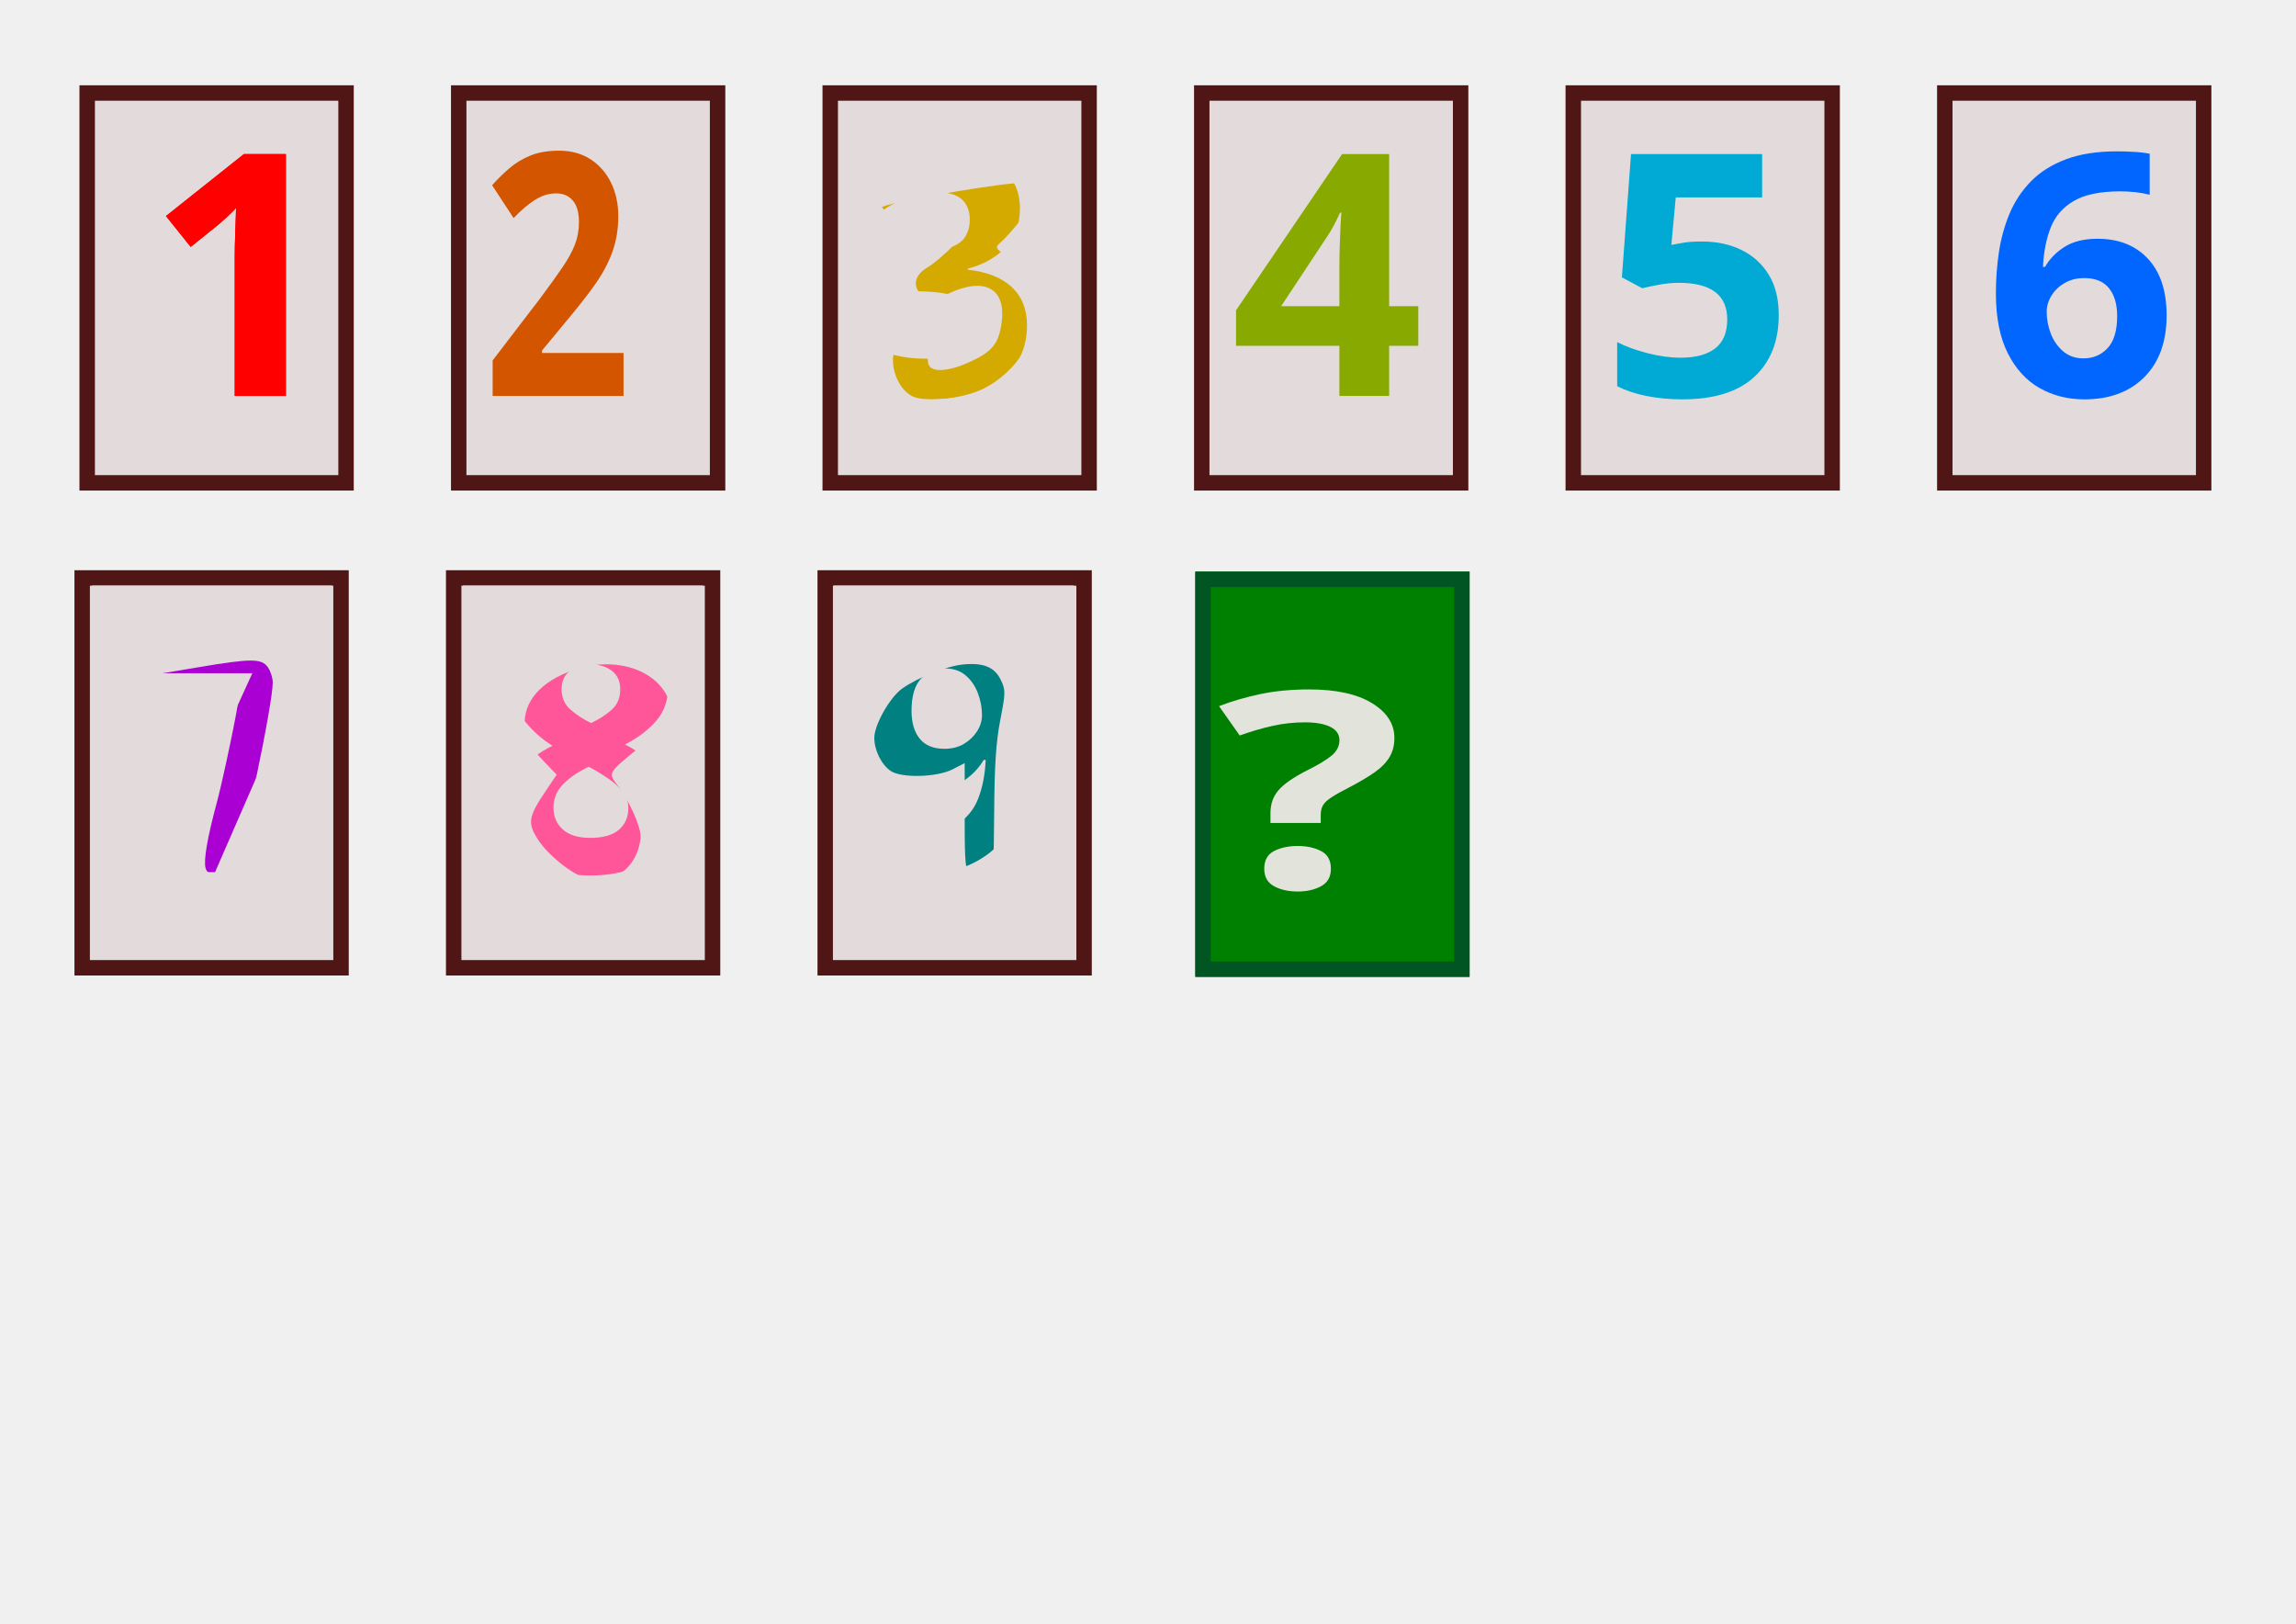
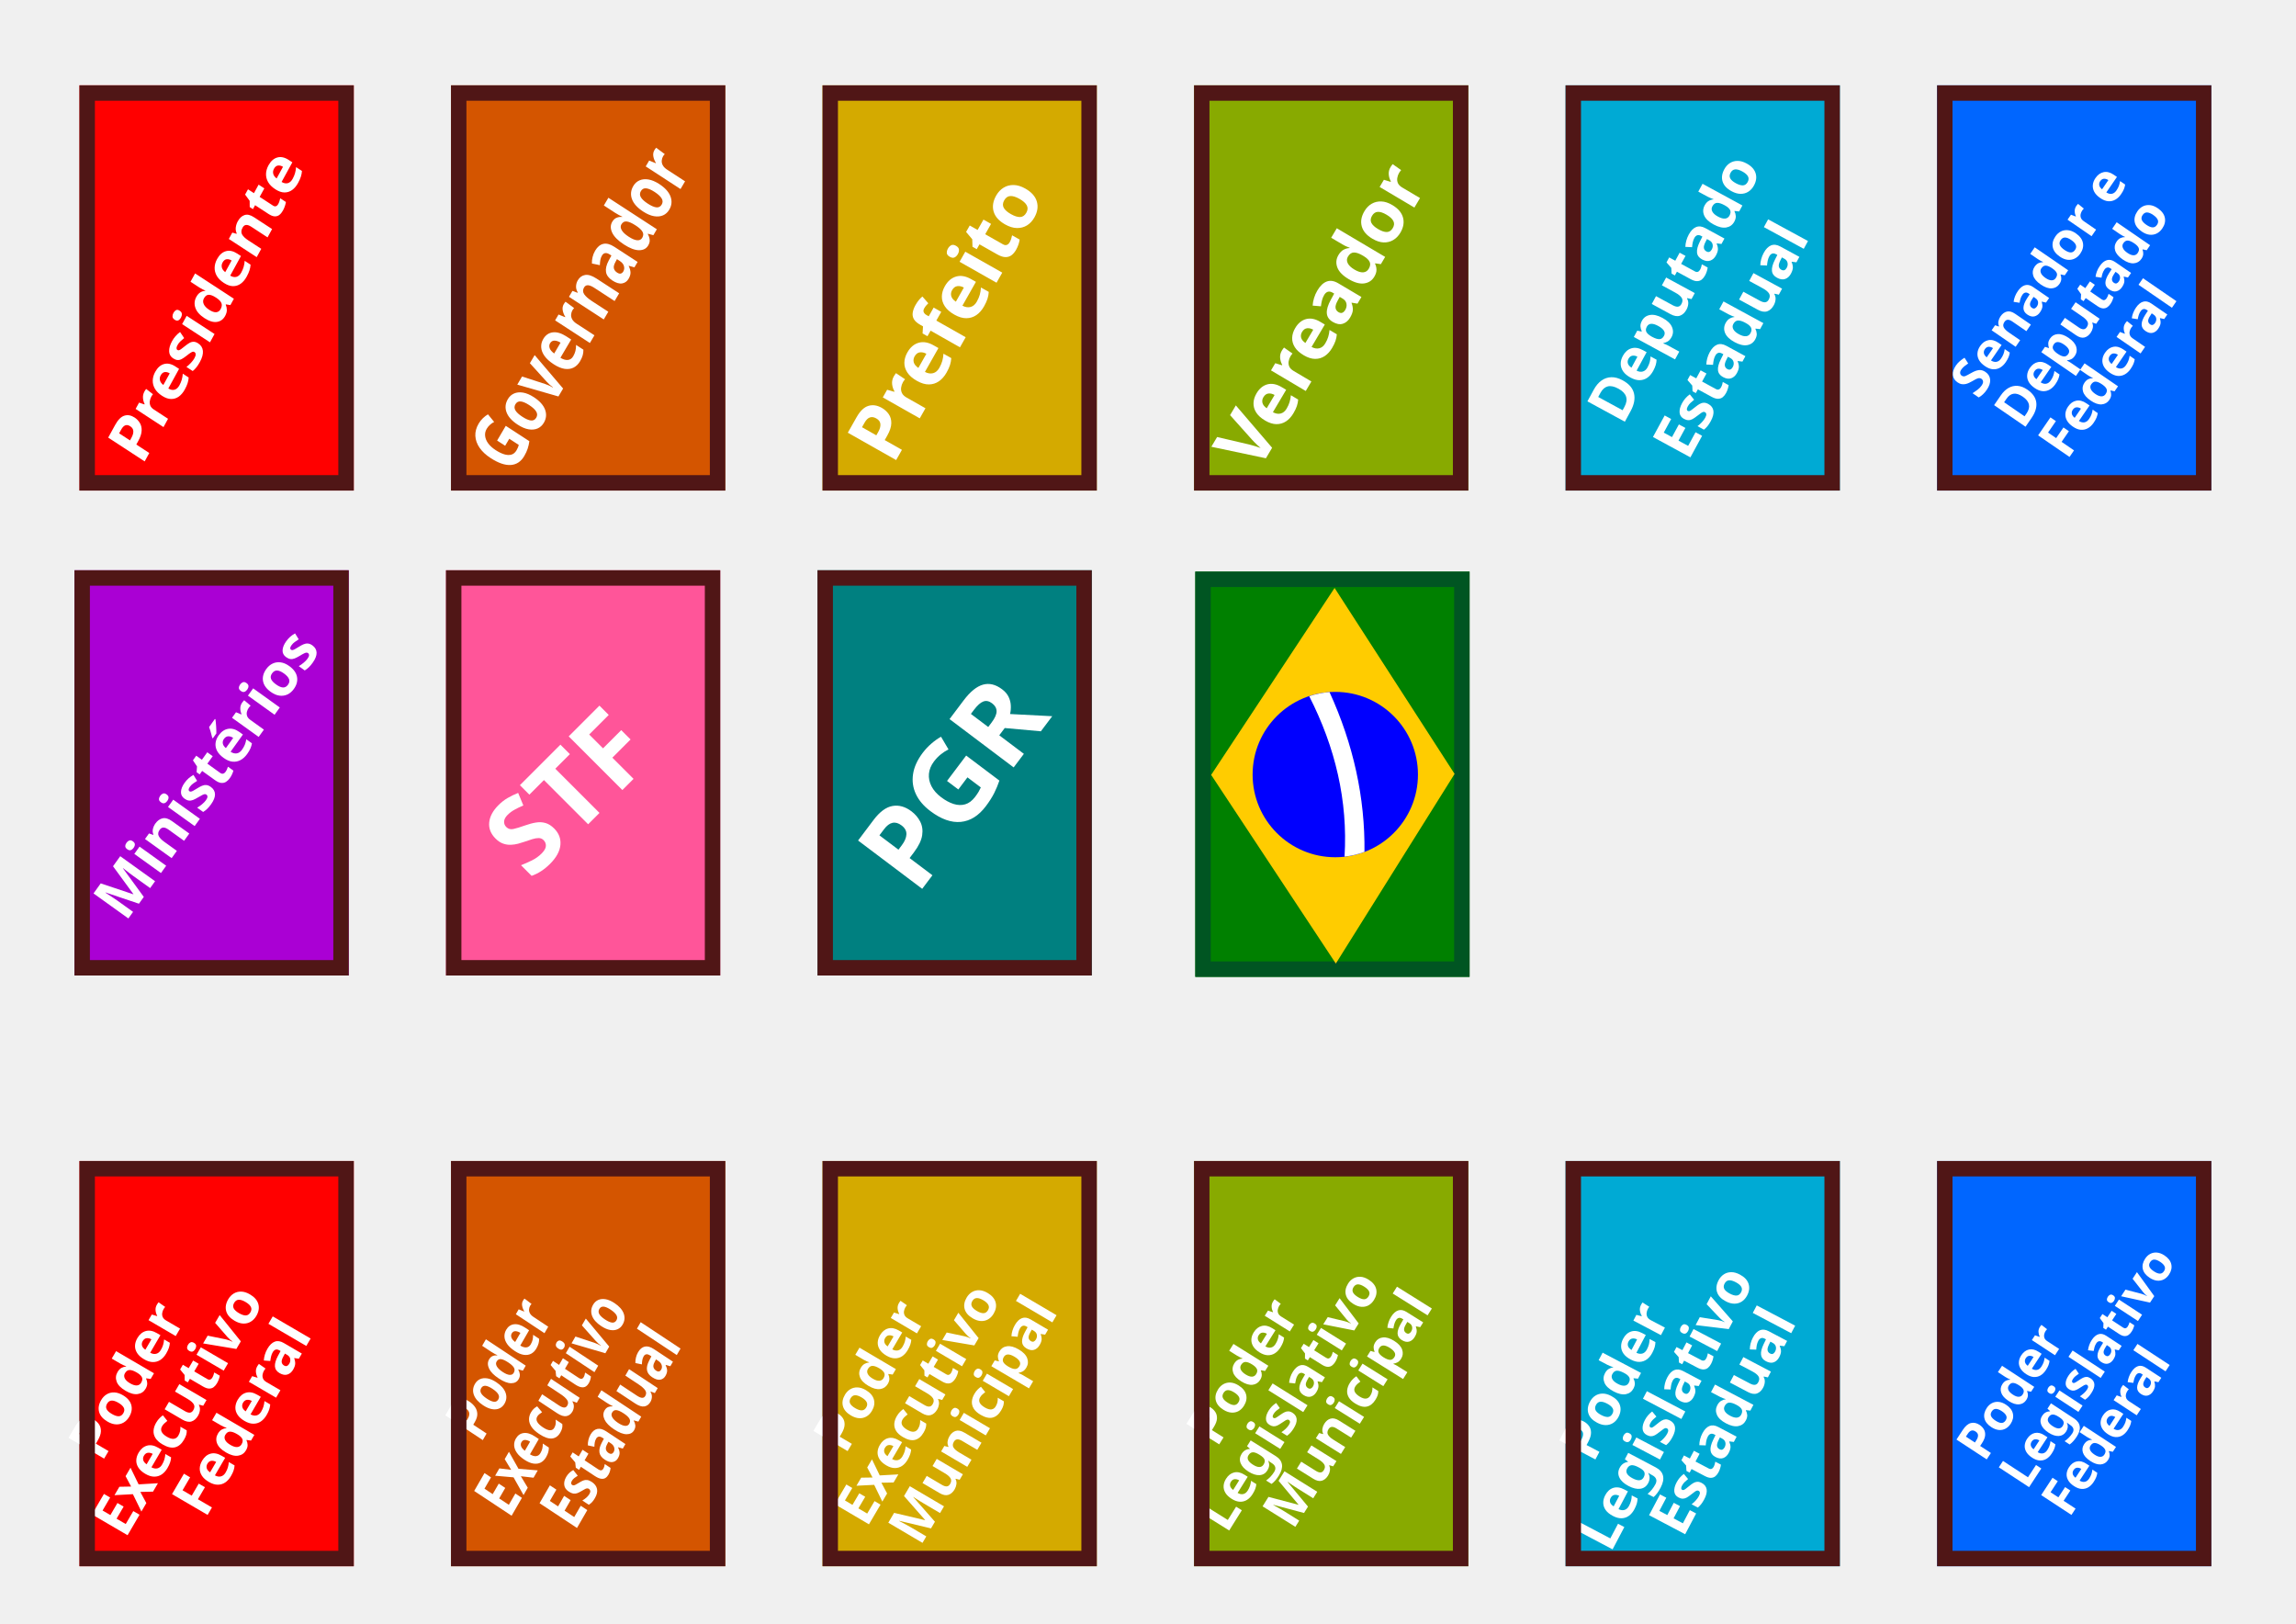
<svg xmlns="http://www.w3.org/2000/svg" width="297mm" height="210mm" viewBox="0 0 1052.362 744.094" id="svg2" version="1.1">
  <defs id="defs4" />
  <g id="layer1" transform="translate(0,-308.2677)">
    <g id="g4236">
-       <rect y="347.362" x="36.428" height="185.714" width="125.714" id="rect4234" style="fill:#e3dbdb;stroke:none;stroke-width:10.8;stroke-linecap:round;stroke-linejoin:round;stroke-miterlimit:4;stroke-dasharray:none" />
+       <rect y="347.362" x="36.428" height="185.714" width="125.714" id="rect4234" style="fill:#ff0000;stroke:none;stroke-width:10.8;stroke-linecap:round;stroke-linejoin:round;stroke-miterlimit:4;stroke-dasharray:none" />
      <text id="text4174" y="489.736" x="66.909" style="font-style:normal;font-weight:normal;font-size:155.262px;line-height:125%;font-family:sans-serif;letter-spacing:0px;word-spacing:0px;fill:#ff0000;fill-opacity:1;stroke:none;stroke-width:1px;stroke-linecap:butt;stroke-linejoin:miter;stroke-opacity:1;" xml:space="preserve">
        <tspan style="font-style:normal;font-variant:normal;font-weight:bold;font-stretch:normal;font-family:Purisa;-inkscape-font-specification:'Purisa Bold';fill:#ff0000;" y="489.736" x="66.909" id="tspan4176">1</tspan>
      </text>
-       <text xml:space="preserve" style="font-style:normal;font-weight:normal;font-size:155.262px;line-height:125%;font-family:sans-serif;letter-spacing:0px;word-spacing:0px;fill:#ff0000;fill-opacity:1;stroke:none;stroke-width:1px;stroke-linecap:butt;stroke-linejoin:miter;stroke-opacity:1;" x="66.909" y="489.736" id="text4184">
-         <tspan id="tspan4186" x="66.909" y="489.736" style="font-style:normal;font-variant:normal;font-weight:bold;font-stretch:normal;font-family:Purisa;-inkscape-font-specification:'Purisa Bold';fill:#ff0000;">1</tspan>
+       <text xml:space="preserve" style="font-style:normal;font-weight:normal;font-size:28.483px;line-height:125%;font-family:sans-serif;letter-spacing:0px;word-spacing:0px;fill:#ffffff;fill-opacity:1;stroke:none;stroke-width:1px;stroke-linecap:butt;stroke-linejoin:miter;stroke-opacity:1" x="-394.065" y="314.913" id="text4184" transform="matrix(0.4915842,-0.896218,0.8217132,0.5361562,0,0)">
+         <tspan id="tspan4186" x="-394.065" y="314.913" style="font-style:normal;font-variant:normal;font-weight:bold;font-stretch:normal;font-family:Purisa;-inkscape-font-specification:'Purisa Bold';fill:#ffffff">Presidente</tspan>
      </text>
      <path transform="translate(0,308.2677)" id="rect4171" d="M 36.428 39.094 L 36.428 224.809 L 162.143 224.809 L 162.143 39.094 L 36.428 39.094 z M 43.5 46.166 L 155.072 46.166 L 155.072 217.738 L 43.5 217.738 L 43.5 46.166 z " style="fill:#501616;stroke:none;stroke-width:10.8;stroke-linecap:round;stroke-linejoin:miter;stroke-miterlimit:4;stroke-dasharray:none" />
    </g>
    <g id="g4244">
-       <rect style="fill:#e3dbdb;stroke:none;stroke-width:10.8;stroke-linecap:round;stroke-linejoin:round;stroke-miterlimit:4;stroke-dasharray:none" id="rect4138" width="125.714" height="185.714" x="206.714" y="347.362" />
-       <text transform="scale(0.8799743,1.136397)" id="text4188" y="430.955" x="251.132" style="font-style:normal;font-weight:normal;font-size:136.627px;line-height:125%;font-family:sans-serif;letter-spacing:0px;word-spacing:0px;fill:#d45500;fill-opacity:1;stroke:none;stroke-width:1px;stroke-linecap:butt;stroke-linejoin:miter;stroke-opacity:1;" xml:space="preserve">
-         <tspan style="font-style:normal;font-variant:normal;font-weight:bold;font-stretch:normal;font-family:Purisa;-inkscape-font-specification:'Purisa Bold';fill:#d45500;" y="430.955" x="251.132" id="tspan4190">2</tspan>
+       <rect style="fill:#d45500;stroke:none;stroke-width:10.8;stroke-linecap:round;stroke-linejoin:round;stroke-miterlimit:4;stroke-dasharray:none;fill-opacity:1" id="rect4138" width="125.714" height="185.714" x="206.714" y="347.362" />
+       <text transform="matrix(0.4516404,-0.767165,0.9426127,0.613011,0,0)" id="text4188" y="417.646" x="-352.391" style="font-style:normal;font-weight:normal;font-size:30.998px;line-height:125%;font-family:sans-serif;letter-spacing:0px;word-spacing:0px;fill:#ffffff;fill-opacity:1;stroke:none;stroke-width:1px;stroke-linecap:butt;stroke-linejoin:miter;stroke-opacity:1" xml:space="preserve">
+         <tspan style="font-style:normal;font-variant:normal;font-weight:bold;font-stretch:normal;font-family:Purisa;-inkscape-font-specification:'Purisa Bold';fill:#ffffff" y="417.646" x="-352.391" id="tspan4190">Governador</tspan>
      </text>
      <path id="path4178" d="m 206.714,347.362 0,185.715 125.715,0 0,-185.715 -125.715,0 z m 7.072,7.072 111.572,0 0,171.572 -111.572,0 0,-171.572 z" style="fill:#501616;stroke:none;stroke-width:10.8;stroke-linecap:round;stroke-linejoin:miter;stroke-miterlimit:4;stroke-dasharray:none" />
    </g>
    <g id="g4257">
-       <rect style="fill:#e3dbdb;stroke:none;stroke-width:10.8;stroke-linecap:round;stroke-linejoin:round;stroke-miterlimit:4;stroke-dasharray:none" id="rect4142" width="125.714" height="185.714" x="547.286" y="347.362" />
-       <text xml:space="preserve" style="font-style:normal;font-weight:normal;font-size:155.262px;line-height:125%;font-family:sans-serif;letter-spacing:0px;word-spacing:0px;fill:#88aa00;fill-opacity:1;stroke:none;stroke-width:1px;stroke-linecap:butt;stroke-linejoin:miter;stroke-opacity:1;" x="563.904" y="489.736" id="text4196">
-         <tspan id="tspan4198" x="563.904" y="489.736" style="font-style:normal;font-variant:normal;font-weight:bold;font-stretch:normal;font-family:Purisa;-inkscape-font-specification:'Purisa Bold';fill:#88aa00;">4</tspan>
+       <rect style="fill:#88aa00;stroke:none;stroke-width:10.8;stroke-linecap:round;stroke-linejoin:round;stroke-miterlimit:4;stroke-dasharray:none;fill-opacity:1" id="rect4142" width="125.714" height="185.714" x="547.286" y="347.362" />
+       <text xml:space="preserve" style="font-style:normal;font-weight:normal;font-size:33.91px;line-height:125%;font-family:sans-serif;letter-spacing:0px;word-spacing:0px;fill:#ffffff;fill-opacity:1;stroke:none;stroke-width:1px;stroke-linecap:butt;stroke-linejoin:miter;stroke-opacity:1" x="-158.4" y="763.356" id="text4196" transform="matrix(0.5096661,-0.8603723,0.8603723,0.5096661,0,0)">
+         <tspan id="tspan4198" x="-158.4" y="763.356" style="font-style:normal;font-variant:normal;font-weight:bold;font-stretch:normal;font-family:Purisa;-inkscape-font-specification:'Purisa Bold';fill:#ffffff">Vereador</tspan>
      </text>
      <path id="path4182" d="m 547.285,347.362 0,185.715 125.715,0 0,-185.715 -125.715,0 z m 7.072,7.072 111.572,0 0,171.572 -111.572,0 0,-171.572 z" style="fill:#501616;stroke:none;stroke-width:10.8;stroke-linecap:round;stroke-linejoin:miter;stroke-miterlimit:4;stroke-dasharray:none" />
    </g>
    <g id="g4263">
-       <rect y="347.362" x="717.571" height="185.714" width="125.714" id="rect4144" style="fill:#e3dbdb;stroke:none;stroke-width:10.8;stroke-linecap:round;stroke-linejoin:round;stroke-miterlimit:4;stroke-dasharray:none" />
-       <text id="text4200" y="489.736" x="733.61" style="font-style:normal;font-weight:normal;font-size:155.262px;line-height:125%;font-family:sans-serif;letter-spacing:0px;word-spacing:0px;fill:#00aad4;fill-opacity:1;stroke:none;stroke-width:1px;stroke-linecap:butt;stroke-linejoin:miter;stroke-opacity:1;" xml:space="preserve">
-         <tspan style="font-style:normal;font-variant:normal;font-weight:bold;font-stretch:normal;font-family:Purisa;-inkscape-font-specification:'Purisa Bold';fill:#00aad4;" y="489.736" x="733.61" id="tspan4202">5</tspan>
+       <rect y="347.362" x="717.571" height="185.714" width="125.714" id="rect4144" style="fill:#00aad4;stroke:none;stroke-width:10.8;stroke-linecap:round;stroke-linejoin:round;stroke-miterlimit:4;stroke-dasharray:none;fill-opacity:1" />
+       <text id="text4200" y="893.854" x="-87.365" style="font-style:normal;font-weight:normal;font-size:27.352px;line-height:125%;font-family:sans-serif;letter-spacing:0px;word-spacing:0px;fill:#ffffff;fill-opacity:1;stroke:none;stroke-width:1px;stroke-linecap:butt;stroke-linejoin:miter;stroke-opacity:1" xml:space="preserve" transform="matrix(0.4776434,-0.8785538,0.8785538,0.4776434,0,0)">
+         <tspan style="font-style:normal;font-variant:normal;font-weight:bold;font-stretch:normal;font-family:Purisa;-inkscape-font-specification:'Purisa Bold';fill:#ffffff" y="893.854" x="-87.365" id="tspan4202">Deputado</tspan>
+         <tspan style="font-style:normal;font-variant:normal;font-weight:bold;font-stretch:normal;font-family:Purisa;-inkscape-font-specification:'Purisa Bold';fill:#ffffff" y="928.044" x="-87.365" id="tspan4265">Estadual</tspan>
      </text>
      <path id="path4184" d="m 717.571,347.362 0,185.715 125.715,0 0,-185.715 -125.715,0 z m 7.072,7.072 111.572,0 0,171.572 -111.572,0 0,-171.572 z" style="fill:#501616;stroke:none;stroke-width:10.8;stroke-linecap:round;stroke-linejoin:miter;stroke-miterlimit:4;stroke-dasharray:none" />
    </g>
    <g id="g4269">
-       <rect style="fill:#e3dbdb;stroke:none;stroke-width:10.8;stroke-linecap:round;stroke-linejoin:round;stroke-miterlimit:4;stroke-dasharray:none" id="rect4146" width="125.714" height="185.714" x="887.857" y="347.362" />
-       <text xml:space="preserve" style="font-style:normal;font-weight:normal;font-size:155.262px;line-height:125%;font-family:sans-serif;letter-spacing:0px;word-spacing:0px;fill:#0066ff;fill-opacity:1;stroke:none;stroke-width:1px;stroke-linecap:butt;stroke-linejoin:miter;stroke-opacity:1;" x="909.376" y="489.736" id="text4204">
-         <tspan id="tspan4206" x="909.376" y="489.736" style="font-style:normal;font-variant:normal;font-weight:bold;font-stretch:normal;font-family:Purisa;-inkscape-font-specification:'Purisa Bold';fill:#0066ff;">6</tspan>
+       <rect style="fill:#0066ff;stroke:none;stroke-width:10.8;stroke-linecap:round;stroke-linejoin:round;stroke-miterlimit:4;stroke-dasharray:none;fill-opacity:1" id="rect4146" width="125.714" height="185.714" x="887.857" y="347.362" />
+       <text xml:space="preserve" style="font-style:normal;font-weight:normal;font-size:24.465px;line-height:100%;font-family:sans-serif;letter-spacing:0px;word-spacing:0px;fill:#ffffff;fill-opacity:1;stroke:none;stroke-width:1px;stroke-linecap:butt;stroke-linejoin:miter;stroke-opacity:1" x="107.931" y="1026.068" id="text4204" transform="matrix(0.566013,-0.8243963,0.8243963,0.566013,0,0)">
+         <tspan id="tspan4206" x="107.931" y="1026.068" style="font-style:normal;font-variant:normal;font-weight:bold;font-stretch:normal;line-height:100%;font-family:Purisa;-inkscape-font-specification:'Purisa Bold';fill:#ffffff">Senador e</tspan>
+         <tspan x="107.931" y="1050.533" style="font-style:normal;font-variant:normal;font-weight:bold;font-stretch:normal;line-height:100%;font-family:Purisa;-inkscape-font-specification:'Purisa Bold';fill:#ffffff" id="tspan4272">Deputado</tspan>
+         <tspan x="107.931" y="1074.997" style="font-style:normal;font-variant:normal;font-weight:bold;font-stretch:normal;line-height:100%;font-family:Purisa;-inkscape-font-specification:'Purisa Bold';fill:#ffffff" id="tspan4274">Federal</tspan>
      </text>
      <path id="path4186" d="m 887.857,347.362 0,185.715 125.715,0 0,-185.715 -125.715,0 z m 7.072,7.072 111.572,0 0,171.572 -111.572,0 0,-171.572 z" style="fill:#501616;stroke:none;stroke-width:10.8;stroke-linecap:round;stroke-linejoin:miter;stroke-miterlimit:4;stroke-dasharray:none" />
    </g>
    <g id="g4226" transform="translate(760,237.1429)">
      <rect style="fill:#008000;stroke:none;stroke-width:10.8;stroke-linecap:round;stroke-linejoin:round;stroke-miterlimit:4;stroke-dasharray:none" id="rect4172" width="125.714" height="185.714" x="-212.143" y="333.076" />
      <path style="fill:#005522;stroke:none;stroke-width:10.8;stroke-linecap:round;stroke-linejoin:miter;stroke-miterlimit:4;stroke-dasharray:none" d="m -212.143,333.076 0,185.715 125.715,0 0,-185.715 -125.715,0 z m 7.072,7.072 111.572,0 0,171.572 -111.572,0 0,-171.572 z" id="path4192" />
-       <text transform="scale(1.192279,0.8387302)" id="text4194" y="569.959" x="-169.249" style="font-style:normal;font-weight:normal;font-size:149.813px;line-height:125%;font-family:sans-serif;letter-spacing:0px;word-spacing:0px;fill:#e2e3db;fill-opacity:1;stroke:none;stroke-width:1px;stroke-linecap:butt;stroke-linejoin:miter;stroke-opacity:1" xml:space="preserve">
-         <tspan style="font-style:normal;font-variant:normal;font-weight:bold;font-stretch:normal;font-family:Purisa;-inkscape-font-specification:'Purisa Bold';fill:#e2e3db" y="569.959" x="-169.249" id="tspan4196">?</tspan>
-       </text>
+       <path style="fill:#ffcc00;fill-opacity:1;stroke:none;stroke-width:10.8;stroke-linecap:round;stroke-linejoin:miter;stroke-miterlimit:4;stroke-dasharray:none" d="m -204.867,426.235 56.569,-85.662 54.999,85.211 -54.431,86.909 z" id="rect4244" />
+       <circle style="fill:#0000ff;fill-opacity:1;stroke:none;stroke-width:10.8;stroke-linecap:round;stroke-linejoin:miter;stroke-miterlimit:4;stroke-dasharray:none" id="path4247" cx="-147.979" cy="426.085" r="37.891" />
+       <path style="fill:#ffffff;fill-opacity:1;stroke:none;stroke-width:10.8;stroke-linecap:round;stroke-linejoin:miter;stroke-miterlimit:4;stroke-dasharray:none" d="M 609.375 317.162 A 37.891 37.891 0 0 0 600.074 319.051 C 612.05 342.543 617.825 366.99 616.266 392.566 A 37.891 37.891 0 0 0 625.4 390.393 C 625.685 365.59 620.35 341.179 609.375 317.162 z " transform="translate(-760,71.12486)" id="circle4312" />
    </g>
    <g id="g4250">
-       <rect y="347.362" x="377" height="185.714" width="125.714" id="rect4140" style="fill:#e3dbdb;stroke:none;stroke-width:10.8;stroke-linecap:round;stroke-linejoin:round;stroke-miterlimit:4;stroke-dasharray:none" />
-       <text id="text4192" y="489.736" x="388.137" style="font-style:normal;font-weight:normal;font-size:155.262px;line-height:125%;font-family:sans-serif;letter-spacing:0px;word-spacing:0px;fill:#d4aa00;fill-opacity:1;stroke:none;stroke-width:1px;stroke-linecap:butt;stroke-linejoin:miter;stroke-opacity:1;" xml:space="preserve">
-         <tspan style="font-style:normal;font-variant:normal;font-weight:bold;font-stretch:normal;font-family:Purisa;-inkscape-font-specification:'Purisa Bold';fill:#d4aa00;" y="489.736" x="388.137" id="tspan4194">3</tspan>
+       <rect y="347.362" x="377" height="185.714" width="125.714" id="rect4140" style="fill:#d4aa00;stroke:none;stroke-width:10.8;stroke-linecap:round;stroke-linejoin:round;stroke-miterlimit:4;stroke-dasharray:none;fill-opacity:1" />
+       <text id="text4192" y="613.196" x="-252.531" style="font-style:normal;font-weight:normal;font-size:35.659px;line-height:125%;font-family:sans-serif;letter-spacing:0px;word-spacing:0px;fill:#ffffff;fill-opacity:1;stroke:none;stroke-width:1px;stroke-linecap:butt;stroke-linejoin:miter;stroke-opacity:1" xml:space="preserve" transform="matrix(0.4927288,-0.870183,0.870183,0.4927288,0,0)">
+         <tspan style="font-style:normal;font-variant:normal;font-weight:bold;font-stretch:normal;font-family:Purisa;-inkscape-font-specification:'Purisa Bold';fill:#ffffff" y="613.196" x="-252.531" id="tspan4194">Prefeito</tspan>
      </text>
      <path id="path4180" d="m 377,347.362 0,185.715 125.715,0 0,-185.715 -125.715,0 z m 7.072,7.072 111.572,0 0,171.572 -111.572,0 0,-171.572 z" style="fill:#501616;stroke:none;stroke-width:10.8;stroke-linecap:round;stroke-linejoin:miter;stroke-miterlimit:4;stroke-dasharray:none" />
-       <path transform="translate(0,308.2677)" id="path4200" d="m 384.94,131.219 0,-84.853 54.548,0 54.548,0 0,84.853 0,84.853 -54.548,0 -54.548,0 0,-84.853 z m 66.098,46.759 c 14.74,-7.52 24.785,-23.188 24.796,-38.677 0.005,-6.943 -6.781,-17.463 -14.159,-21.95 -5.415,-3.293 -5.763,-4.037 -2.973,-6.353 1.738,-1.443 5.919,-6.106 9.291,-10.363 6.321,-7.981 6.606,-14.38 0.74,-16.631 -3.252,-1.248 -55.909,7.546 -64.31,10.739 -6.084,2.313 -6.403,3.591 -2.263,9.063 2.789,3.687 3.966,3.766 21.414,1.443 10.154,-1.352 18.963,-1.958 19.575,-1.346 1.495,1.495 -11.346,14.667 -18.387,18.862 -6.231,3.712 -6.701,9.673 -1.042,13.22 2.551,1.599 5.279,1.264 10.675,-1.309 16.782,-8.003 26.808,-2.694 24.693,13.076 -1.308,9.755 -4.238,13.397 -14.551,18.088 -11.126,5.061 -19.193,4.965 -19.193,-0.229 0,-5.764 -9.161,-11.424 -13.142,-8.119 -5.905,4.901 -2.293,19.867 5.796,24.017 6.138,3.149 23.604,1.282 33.038,-3.531 z" style="fill:#e3dbdb;fill-opacity:1;stroke:none;stroke-width:10.8;stroke-linecap:round;stroke-linejoin:miter;stroke-miterlimit:4;stroke-dasharray:none" />
    </g>
    <g id="g4275">
-       <rect y="569.596" x="34.128" height="185.714" width="125.714" id="rect4178" style="fill:#e3dbdb;stroke:none;stroke-width:10.8;stroke-linecap:round;stroke-linejoin:round;stroke-miterlimit:4;stroke-dasharray:none" />
-       <text id="text4208" y="707.929" x="56.807" style="font-style:normal;font-weight:normal;font-size:155.262px;line-height:125%;font-family:sans-serif;letter-spacing:0px;word-spacing:0px;fill:#aa00d4;fill-opacity:1;stroke:none;stroke-width:1px;stroke-linecap:butt;stroke-linejoin:miter;stroke-opacity:1;" xml:space="preserve">
-         <tspan style="font-style:normal;font-variant:normal;font-weight:bold;font-stretch:normal;font-family:Purisa;-inkscape-font-specification:'Purisa Bold';fill:#aa00d4;" y="707.929" x="56.807" id="tspan4210">7</tspan>
+       <rect y="569.596" x="34.128" height="185.714" width="125.714" id="rect4178" style="fill:#aa00d4;stroke:none;stroke-width:10.8;stroke-linecap:round;stroke-linejoin:round;stroke-miterlimit:4;stroke-dasharray:none;fill-opacity:1" />
+       <text id="text4208" y="473.062" x="-560.473" style="font-style:normal;font-weight:normal;font-size:27.533px;line-height:125%;font-family:sans-serif;letter-spacing:0px;word-spacing:0px;fill:#ffffff;fill-opacity:1;stroke:none;stroke-width:1px;stroke-linecap:butt;stroke-linejoin:miter;stroke-opacity:1" xml:space="preserve" transform="matrix(0.5832356,-0.8123031,0.8123031,0.5832356,0,0)">
+         <tspan style="font-style:normal;font-variant:normal;font-weight:bold;font-stretch:normal;font-family:Purisa;-inkscape-font-specification:'Purisa Bold';fill:#ffffff" y="473.062" x="-560.473" id="tspan4210">Ministérios</tspan>
      </text>
      <path style="fill:#501616;stroke:none;stroke-width:10.8;stroke-linecap:round;stroke-linejoin:miter;stroke-miterlimit:4;stroke-dasharray:none" d="m 34.128,569.595 0,185.715 125.715,0 0,-185.715 -125.715,0 z m 7.072,7.072 111.572,0 0,171.572 -111.572,0 0,-171.572 z" id="path4176" />
-       <path transform="translate(0,308.2677)" id="path4204" d="m 42.157,354.064 0,-85.714 55,0 55,0 0,85.714 0,85.714 -55,0 -55,0 0,-85.714 z m 64.851,43.929 c 3.251,-5.074 18.006,-74.913 18.006,-85.226 0,-2.079 -1.001,-5.209 -2.224,-6.956 -2.886,-4.12 -7.522,-4.127 -31.812,-0.046 l -19.036,3.198 0.465,18.32 c 0.491,19.368 1.284,21.527 7.607,20.719 3.868,-0.495 6.247,-7.993 6.348,-20.008 l 0.081,-9.643 11.429,0 c 8.694,0 11.429,0.466 11.429,1.946 0,3.158 -6.959,36.493 -9.883,47.339 -4.373,16.222 -6.141,26.431 -5.216,30.117 1.206,4.804 9.779,4.965 12.806,0.24 z" style="fill:#e3dbdb;fill-opacity:1;stroke:none;stroke-width:10.8;stroke-linecap:round;stroke-linejoin:miter;stroke-miterlimit:4;stroke-dasharray:none" />
    </g>
    <g id="g4282">
-       <rect style="fill:#e3dbdb;stroke:none;stroke-width:10.8;stroke-linecap:round;stroke-linejoin:round;stroke-miterlimit:4;stroke-dasharray:none" id="rect4180" width="125.714" height="185.714" x="204.414" y="569.596" />
-       <text xml:space="preserve" style="font-style:normal;font-weight:normal;font-size:155.262px;line-height:125%;font-family:sans-serif;letter-spacing:0px;word-spacing:0px;fill:#ff5599;fill-opacity:1;stroke:none;stroke-width:1px;stroke-linecap:butt;stroke-linejoin:miter;stroke-opacity:1;" x="226.513" y="707.929" id="text4212">
-         <tspan id="tspan4214" x="226.513" y="707.929" style="font-style:normal;font-variant:normal;font-weight:bold;font-stretch:normal;font-family:Purisa;-inkscape-font-specification:'Purisa Bold';fill:#ff5599;">8</tspan>
+       <rect style="fill:#ff5599;stroke:none;stroke-width:10.8;stroke-linecap:round;stroke-linejoin:round;stroke-miterlimit:4;stroke-dasharray:none;fill-opacity:1" id="rect4180" width="125.714" height="185.714" x="204.414" y="569.596" />
+       <text xml:space="preserve" style="font-style:normal;font-weight:normal;font-size:48.725px;line-height:125%;font-family:sans-serif;letter-spacing:0px;word-spacing:0px;fill:#ffffff;fill-opacity:1;stroke:none;stroke-width:1px;stroke-linecap:butt;stroke-linejoin:miter;stroke-opacity:1" x="-331.729" y="675.695" id="text4212" transform="matrix(0.7071068,-0.7071068,0.7071068,0.7071068,0,0)">
+         <tspan id="tspan4214" x="-331.729" y="675.695" style="font-style:normal;font-variant:normal;font-weight:bold;font-stretch:normal;font-family:Purisa;-inkscape-font-specification:'Purisa Bold';fill:#ffffff">STF</tspan>
      </text>
      <path id="path4188" d="m 204.414,569.595 0,185.715 125.715,0 0,-185.715 -125.715,0 z m 7.072,7.072 111.572,0 0,171.572 -111.572,0 0,-171.572 z" style="fill:#501616;stroke:none;stroke-width:10.8;stroke-linecap:round;stroke-linejoin:miter;stroke-miterlimit:4;stroke-dasharray:none" />
-       <path transform="translate(0,308.2677)" id="path4206" d="m 212.157,354.064 0,-85.714 55,0 55,0 0,85.714 0,85.714 -55,0 -55,0 0,-85.714 z m 73.376,45.324 c 4.568,-3.23 8.06,-10.332 8.039,-16.35 -0.016,-4.665 -5.261,-16.204 -10.519,-23.145 -4.393,-5.799 -4.562,-5.507 10.144,-17.524 11.317,-9.247 15.392,-15.182 13.846,-20.163 -4.412,-14.218 -22.7,-21.306 -41.315,-16.013 -15.745,4.477 -25.101,13.648 -25.254,24.753 -0.094,6.838 1.841,10.735 9.056,18.236 l 5.611,5.833 -4.878,7.248 c -8.105,12.044 -8.571,14.794 -3.785,22.341 4.46,7.033 15.294,15.81 22.107,17.909 5.492,1.693 11.769,0.535 16.947,-3.126 z" style="fill:#e3dbdb;fill-opacity:1;stroke:none;stroke-width:10.8;stroke-linecap:round;stroke-linejoin:miter;stroke-miterlimit:4;stroke-dasharray:none" />
    </g>
    <g id="g4289">
-       <rect y="569.596" x="374.7" height="185.714" width="125.714" id="rect4182" style="fill:#e3dbdb;stroke:none;stroke-width:10.8;stroke-linecap:round;stroke-linejoin:round;stroke-miterlimit:4;stroke-dasharray:none" />
-       <text id="text4216" y="707.929" x="390.158" style="font-style:normal;font-weight:normal;font-size:155.262px;line-height:125%;font-family:sans-serif;letter-spacing:0px;word-spacing:0px;fill:#008080;fill-opacity:1;stroke:none;stroke-width:1px;stroke-linecap:butt;stroke-linejoin:miter;stroke-opacity:1;" xml:space="preserve">
-         <tspan style="font-style:normal;font-variant:normal;font-weight:bold;font-stretch:normal;font-family:Purisa;-inkscape-font-specification:'Purisa Bold';fill:#008080;" y="707.929" x="390.158" id="tspan4218">9</tspan>
+       <rect y="569.596" x="374.7" height="185.714" width="125.714" id="rect4182" style="fill:#008080;stroke:none;stroke-width:10.8;stroke-linecap:round;stroke-linejoin:round;stroke-miterlimit:4;stroke-dasharray:none;fill-opacity:1" />
+       <text id="text4216" y="768.195" x="-321.83" style="font-style:normal;font-weight:normal;font-size:51.528px;line-height:125%;font-family:sans-serif;letter-spacing:0px;word-spacing:0px;fill:#ffffff;fill-opacity:1;stroke:none;stroke-width:1px;stroke-linecap:butt;stroke-linejoin:miter;stroke-opacity:1" xml:space="preserve" transform="matrix(0.6017388,-0.798693,0.798693,0.6017388,0,0)">
+         <tspan style="font-style:normal;font-variant:normal;font-weight:bold;font-stretch:normal;font-family:Purisa;-inkscape-font-specification:'Purisa Bold';fill:#ffffff" y="768.195" x="-321.83" id="tspan4218">PGR</tspan>
      </text>
      <path id="path4190" d="m 374.699,569.595 0,185.715 125.715,0 0,-185.715 -125.715,0 z m 7.072,7.072 111.572,0 0,171.572 -111.572,0 0,-171.572 z" style="fill:#501616;stroke:none;stroke-width:10.8;stroke-linecap:round;stroke-linejoin:miter;stroke-miterlimit:4;stroke-dasharray:none" />
-       <path transform="translate(0,308.2677)" id="path4208" d="m 382.157,354.064 0,-85.714 55,0 55,0 0,85.714 0,85.714 -55,0 -55,0 0,-85.714 z m 70.685,48.055 c 2.428,-1.776 2.675,-4.417 2.84,-30.357 0.134,-21.089 0.854,-31.864 2.794,-41.802 2.429,-12.443 2.45,-13.734 0.298,-18.247 -2.861,-6 -7.992,-8.134 -17.331,-7.208 -7.567,0.75 -20.876,6.017 -27.971,11.069 -5.604,3.991 -12.713,16.549 -12.73,22.49 -0.016,5.731 3.146,12.192 7.439,15.199 4.816,3.374 21.162,2.995 28.319,-0.657 l 5.657,-2.886 0,24.315 c 0,22.41 0.224,24.539 2.857,27.172 3.379,3.379 4.306,3.487 7.828,0.912 z" style="fill:#e3dbdb;fill-opacity:1;stroke:none;stroke-width:10.8;stroke-linecap:round;stroke-linejoin:miter;stroke-miterlimit:4;stroke-dasharray:none" />
+     </g>
+     <g id="g4197" transform="translate(0,492.9544)">
+       <rect style="fill:#ff0000;stroke:none;stroke-width:10.8;stroke-linecap:round;stroke-linejoin:round;stroke-miterlimit:4;stroke-dasharray:none;fill-opacity:1" id="rect4199" width="125.714" height="185.714" x="36.428" y="347.362" />
+       <text xml:space="preserve" style="font-style:normal;font-weight:normal;font-size:26.452px;line-height:102%;font-family:sans-serif;letter-spacing:0px;word-spacing:0px;fill:#ffffff;fill-opacity:1;stroke:none;stroke-width:1px;stroke-linecap:butt;stroke-linejoin:miter;stroke-opacity:1" x="-326.354" y="285.236" id="text4201" transform="matrix(0.5044436,-0.8634446,0.8634446,0.5044436,0,0)">
+         <tspan id="tspan4203" x="-326.354" y="285.236" style="font-style:normal;font-variant:normal;font-weight:bold;font-stretch:normal;line-height:102%;font-family:Purisa;-inkscape-font-specification:'Purisa Bold';text-align:center;text-anchor:middle;fill:#ffffff">Poder</tspan>
+         <tspan x="-326.354" y="312.217" style="font-style:normal;font-variant:normal;font-weight:bold;font-stretch:normal;line-height:102%;font-family:Purisa;-inkscape-font-specification:'Purisa Bold';text-align:center;text-anchor:middle;fill:#ffffff" id="tspan4249">Executivo</tspan>
+         <tspan x="-317.803" y="339.198" style="font-style:normal;font-variant:normal;font-weight:bold;font-stretch:normal;line-height:102%;font-family:Purisa;-inkscape-font-specification:'Purisa Bold';text-align:center;text-anchor:middle;fill:#ffffff" id="tspan4251">Federal </tspan>
+       </text>
+       <text id="text4205" y="489.736" x="66.909" style="font-style:normal;font-weight:normal;font-size:155.262px;line-height:125%;font-family:sans-serif;letter-spacing:0px;word-spacing:0px;fill:#ff0000;fill-opacity:1;stroke:none;stroke-width:1px;stroke-linecap:butt;stroke-linejoin:miter;stroke-opacity:1" xml:space="preserve">
+         <tspan style="font-style:normal;font-variant:normal;font-weight:bold;font-stretch:normal;font-family:Purisa;-inkscape-font-specification:'Purisa Bold';fill:#ff0000" y="489.736" x="66.909" id="tspan4207" />
+       </text>
+       <path style="fill:#501616;stroke:none;stroke-width:10.8;stroke-linecap:round;stroke-linejoin:miter;stroke-miterlimit:4;stroke-dasharray:none" d="m 36.428,39.094 0,185.715 125.715,0 0,-185.715 -125.715,0 z M 43.5,46.166 l 111.572,0 0,171.572 -111.572,0 0,-171.572 z" id="path4209" transform="translate(0,308.2677)" />
+     </g>
+     <g id="g4211" transform="translate(0,492.9544)">
+       <rect y="347.362" x="206.714" height="185.714" width="125.714" id="rect4213" style="fill:#d45500;stroke:none;stroke-width:10.8;stroke-linecap:round;stroke-linejoin:round;stroke-miterlimit:4;stroke-dasharray:none;fill-opacity:1" />
+       <text xml:space="preserve" style="font-style:normal;font-weight:normal;font-size:25.725px;line-height:100%;font-family:sans-serif;letter-spacing:0px;word-spacing:0px;fill:#ffffff;fill-opacity:1;stroke:none;stroke-width:1px;stroke-linecap:butt;stroke-linejoin:miter;stroke-opacity:1" x="-241.76" y="383.891" id="text4215" transform="matrix(0.4470908,-0.7745872,0.9341546,0.6182545,0,0)">
+         <tspan id="tspan4217" x="-241.76" y="383.891" style="font-style:normal;font-variant:normal;font-weight:bold;font-stretch:normal;line-height:100%;font-family:Purisa;-inkscape-font-specification:'Purisa Bold';text-align:center;text-anchor:middle;fill:#ffffff">Poder</tspan>
+         <tspan x="-241.76" y="409.616" style="font-style:normal;font-variant:normal;font-weight:bold;font-stretch:normal;line-height:100%;font-family:Purisa;-inkscape-font-specification:'Purisa Bold';text-align:center;text-anchor:middle;fill:#ffffff" id="tspan4253">Executivo</tspan>
+         <tspan x="-241.76" y="435.341" style="font-style:normal;font-variant:normal;font-weight:bold;font-stretch:normal;line-height:100%;font-family:Purisa;-inkscape-font-specification:'Purisa Bold';text-align:center;text-anchor:middle;fill:#ffffff" id="tspan4255">Estadual</tspan>
+       </text>
+       <path style="fill:#501616;stroke:none;stroke-width:10.8;stroke-linecap:round;stroke-linejoin:miter;stroke-miterlimit:4;stroke-dasharray:none" d="m 206.714,347.362 0,185.715 125.715,0 0,-185.715 -125.715,0 z m 7.072,7.072 111.572,0 0,171.572 -111.572,0 0,-171.572 z" id="path4219" />
+     </g>
+     <g id="g4221" transform="translate(0,492.9544)">
+       <rect y="347.362" x="547.286" height="185.714" width="125.714" id="rect4223" style="fill:#88aa00;stroke:none;stroke-width:10.8;stroke-linecap:round;stroke-linejoin:round;stroke-miterlimit:4;stroke-dasharray:none;fill-opacity:1" />
+       <text id="text4225" y="726.827" x="-45.188" style="font-style:normal;font-weight:normal;font-size:24.818px;line-height:100%;font-family:sans-serif;letter-spacing:0px;word-spacing:0px;fill:#ffffff;fill-opacity:1;stroke:none;stroke-width:1px;stroke-linecap:butt;stroke-linejoin:miter;stroke-opacity:1" xml:space="preserve" transform="matrix(0.530248,-0.8478426,0.8478426,0.530248,0,0)">
+         <tspan style="font-style:normal;font-variant:normal;font-weight:bold;font-stretch:normal;line-height:100%;font-family:Purisa;-inkscape-font-specification:'Purisa Bold';text-align:center;text-anchor:middle;fill:#ffffff" y="726.827" x="-45.188" id="tspan4227">Poder</tspan>
+         <tspan style="font-style:normal;font-variant:normal;font-weight:bold;font-stretch:normal;line-height:100%;font-family:Purisa;-inkscape-font-specification:'Purisa Bold';text-align:center;text-anchor:middle;fill:#ffffff" y="751.646" x="-45.188" id="tspan4261">Legislativo</tspan>
+         <tspan style="font-style:normal;font-variant:normal;font-weight:bold;font-stretch:normal;line-height:100%;font-family:Purisa;-inkscape-font-specification:'Purisa Bold';text-align:center;text-anchor:middle;fill:#ffffff" y="776.464" x="-37.165" id="tspan4263">Municipal </tspan>
+       </text>
+       <path style="fill:#501616;stroke:none;stroke-width:10.8;stroke-linecap:round;stroke-linejoin:miter;stroke-miterlimit:4;stroke-dasharray:none" d="m 547.285,347.362 0,185.715 125.715,0 0,-185.715 -125.715,0 z m 7.072,7.072 111.572,0 0,171.572 -111.572,0 0,-171.572 z" id="path4229" />
+     </g>
+     <g id="g4231" transform="translate(0,492.9544)">
+       <rect style="fill:#00aad4;stroke:none;stroke-width:10.8;stroke-linecap:round;stroke-linejoin:round;stroke-miterlimit:4;stroke-dasharray:none;fill-opacity:1" id="rect4233" width="125.714" height="185.714" x="717.571" y="347.362" />
+       <text xml:space="preserve" style="font-style:normal;font-weight:normal;font-size:26.192px;line-height:100%;font-family:sans-serif;letter-spacing:0px;word-spacing:0px;fill:#ffffff;fill-opacity:1;stroke:none;stroke-width:1px;stroke-linecap:butt;stroke-linejoin:miter;stroke-opacity:1" x="-20.468" y="872.655" id="text4235" transform="matrix(0.466545,-0.8844975,0.8844975,0.466545,0,0)">
+         <tspan id="tspan4237" x="-20.468" y="872.655" style="font-style:normal;font-variant:normal;font-weight:bold;font-stretch:normal;line-height:100%;font-family:Purisa;-inkscape-font-specification:'Purisa Bold';text-align:center;text-anchor:middle;fill:#ffffff">Poder</tspan>
+         <tspan x="-20.468" y="898.848" style="font-style:normal;font-variant:normal;font-weight:bold;font-stretch:normal;line-height:100%;font-family:Purisa;-inkscape-font-specification:'Purisa Bold';text-align:center;text-anchor:middle;fill:#ffffff" id="tspan4268">Legislativo</tspan>
+         <tspan x="-20.468" y="925.04" style="font-style:normal;font-variant:normal;font-weight:bold;font-stretch:normal;line-height:100%;font-family:Purisa;-inkscape-font-specification:'Purisa Bold';text-align:center;text-anchor:middle;fill:#ffffff" id="tspan4270">Estadual</tspan>
+       </text>
+       <path style="fill:#501616;stroke:none;stroke-width:10.8;stroke-linecap:round;stroke-linejoin:miter;stroke-miterlimit:4;stroke-dasharray:none" d="m 717.571,347.362 0,185.715 125.715,0 0,-185.715 -125.715,0 z m 7.072,7.072 111.572,0 0,171.572 -111.572,0 0,-171.572 z" id="path4239" />
+     </g>
+     <g id="g4241" transform="translate(0,492.9544)">
+       <rect y="347.362" x="887.857" height="185.714" width="125.714" id="rect4243" style="fill:#0066ff;stroke:none;stroke-width:10.8;stroke-linecap:round;stroke-linejoin:round;stroke-miterlimit:4;stroke-dasharray:none;fill-opacity:1" />
+       <text id="text4245" y="1026.976" x="92.185" style="font-style:normal;font-weight:normal;font-size:23.211px;line-height:100%;font-family:sans-serif;letter-spacing:0px;word-spacing:0px;fill:#ffffff;fill-opacity:1;stroke:none;stroke-width:1px;stroke-linecap:butt;stroke-linejoin:miter;stroke-opacity:1" xml:space="preserve" transform="matrix(0.5481722,-0.8363655,0.8363655,0.5481722,0,0)">
+         <tspan style="font-style:normal;font-variant:normal;font-weight:bold;font-stretch:normal;line-height:100%;font-family:Purisa;-inkscape-font-specification:'Purisa Bold';fill:#ffffff" y="1026.976" x="92.185" id="tspan4247">Poder</tspan>
+         <tspan style="font-style:normal;font-variant:normal;font-weight:bold;font-stretch:normal;line-height:100%;font-family:Purisa;-inkscape-font-specification:'Purisa Bold';fill:#ffffff" y="1050.187" x="92.185" id="tspan4276">Legislativo</tspan>
+         <tspan style="font-style:normal;font-variant:normal;font-weight:bold;font-stretch:normal;line-height:100%;font-family:Purisa;-inkscape-font-specification:'Purisa Bold';fill:#ffffff" y="1073.398" x="92.185" id="tspan4278">Federal</tspan>
+       </text>
+       <path style="fill:#501616;stroke:none;stroke-width:10.8;stroke-linecap:round;stroke-linejoin:miter;stroke-miterlimit:4;stroke-dasharray:none" d="m 887.857,347.362 0,185.715 125.715,0 0,-185.715 -125.715,0 z m 7.072,7.072 111.572,0 0,171.572 -111.572,0 0,-171.572 z" id="path4249" />
+     </g>
+     <g id="g4261" transform="translate(0,492.9544)">
+       <rect style="fill:#d4aa00;stroke:none;stroke-width:10.8;stroke-linecap:round;stroke-linejoin:round;stroke-miterlimit:4;stroke-dasharray:none;fill-opacity:1" id="rect4263" width="125.714" height="185.714" x="377" y="347.362" />
+       <text xml:space="preserve" style="font-style:normal;font-weight:normal;font-size:25.461px;line-height:100%;font-family:sans-serif;letter-spacing:0px;word-spacing:0px;fill:#ffffff;fill-opacity:1;stroke:none;stroke-width:1px;stroke-linecap:butt;stroke-linejoin:miter;stroke-opacity:1" x="-151.902" y="578.52" id="text4265" transform="matrix(0.5075755,-0.8616073,0.8616073,0.5075755,0,0)">
+         <tspan id="tspan4267" x="-151.902" y="578.52" style="font-style:normal;font-variant:normal;font-weight:bold;font-stretch:normal;line-height:100%;font-family:Purisa;-inkscape-font-specification:'Purisa Bold';text-align:center;text-anchor:middle;fill:#ffffff">Poder</tspan>
+         <tspan x="-151.902" y="603.98" style="font-style:normal;font-variant:normal;font-weight:bold;font-stretch:normal;line-height:100%;font-family:Purisa;-inkscape-font-specification:'Purisa Bold';text-align:center;text-anchor:middle;fill:#ffffff" id="tspan4257">Executivo</tspan>
+         <tspan x="-151.902" y="629.441" style="font-style:normal;font-variant:normal;font-weight:bold;font-stretch:normal;line-height:100%;font-family:Purisa;-inkscape-font-specification:'Purisa Bold';text-align:center;text-anchor:middle;fill:#ffffff" id="tspan4259">Municipal</tspan>
+       </text>
+       <path style="fill:#501616;stroke:none;stroke-width:10.8;stroke-linecap:round;stroke-linejoin:miter;stroke-miterlimit:4;stroke-dasharray:none" d="m 377,347.362 0,185.715 125.715,0 0,-185.715 -125.715,0 z m 7.072,7.072 111.572,0 0,171.572 -111.572,0 0,-171.572 z" id="path4269" />
+     </g>
+     <g id="g4273" transform="translate(0,492.9544)">
+       <rect style="fill:#aa00d4;stroke:none;stroke-width:10.8;stroke-linecap:round;stroke-linejoin:round;stroke-miterlimit:4;stroke-dasharray:none;fill-opacity:1" id="rect4275" width="125.714" height="185.714" x="34.128" y="569.596" />
+       <text xml:space="preserve" style="font-style:normal;font-weight:normal;font-size:21.726px;line-height:100%;font-family:sans-serif;letter-spacing:0px;word-spacing:0px;fill:#ffffff;fill-opacity:1;stroke:none;stroke-width:1px;stroke-linecap:butt;stroke-linejoin:miter;stroke-opacity:1" x="-568.096" y="368.754" id="text4277" transform="matrix(0.4565366,-0.9128773,0.8503244,0.490121,0,0)">
+         <tspan id="tspan4279" x="-568.096" y="368.754" style="font-style:normal;font-variant:normal;font-weight:bold;font-stretch:normal;line-height:100%;font-family:Purisa;-inkscape-font-specification:'Purisa Bold';fill:#ffffff">Órgãos</tspan>
+         <tspan x="-568.096" y="390.594" style="font-style:normal;font-variant:normal;font-weight:bold;font-stretch:normal;line-height:100%;font-family:Purisa;-inkscape-font-specification:'Purisa Bold';fill:#ffffff" id="tspan4280">do Poder</tspan>
+         <tspan x="-568.096" y="412.434" style="font-style:normal;font-variant:normal;font-weight:bold;font-stretch:normal;line-height:100%;font-family:Purisa;-inkscape-font-specification:'Purisa Bold';fill:#ffffff" id="tspan4282">Executivo</tspan>
+         <tspan x="-568.096" y="434.274" style="font-style:normal;font-variant:normal;font-weight:bold;font-stretch:normal;line-height:100%;font-family:Purisa;-inkscape-font-specification:'Purisa Bold';fill:#ffffff" id="tspan4284">Federal</tspan>
+       </text>
+       <path id="path4281" d="m 34.128,569.595 0,185.715 125.715,0 0,-185.715 -125.715,0 z m 7.072,7.072 111.572,0 0,171.572 -111.572,0 0,-171.572 z" style="fill:#501616;stroke:none;stroke-width:10.8;stroke-linecap:round;stroke-linejoin:miter;stroke-miterlimit:4;stroke-dasharray:none" />
+     </g>
+     <g id="g4285" transform="translate(0,492.9544)">
+       <rect y="569.596" x="204.414" height="185.714" width="125.714" id="rect4287" style="fill:#ff5599;stroke:none;stroke-width:10.8;stroke-linecap:round;stroke-linejoin:round;stroke-miterlimit:4;stroke-dasharray:none;fill-opacity:1" />
+       <text id="text4289" y="539.425" x="-424.046" style="font-style:normal;font-weight:normal;font-size:27.685px;line-height:100%;font-family:sans-serif;letter-spacing:0px;word-spacing:0px;fill:#ffffff;fill-opacity:1;stroke:none;stroke-width:1px;stroke-linecap:butt;stroke-linejoin:miter;stroke-opacity:1" xml:space="preserve" transform="matrix(0.4435636,-0.9762133,0.7682747,0.563617,0,0)">
+         <tspan style="font-style:normal;font-variant:normal;font-weight:bold;font-stretch:normal;line-height:100%;font-family:Purisa;-inkscape-font-specification:'Purisa Bold';fill:#ffffff" y="539.425" x="-424.046" id="tspan4291">Supremo</tspan>
+         <tspan style="font-style:normal;font-variant:normal;font-weight:bold;font-stretch:normal;line-height:100%;font-family:Purisa;-inkscape-font-specification:'Purisa Bold';fill:#ffffff" y="569.571" x="-424.046" id="tspan4286">Tribunal</tspan>
+         <tspan style="font-style:normal;font-variant:normal;font-weight:bold;font-stretch:normal;line-height:100%;font-family:Purisa;-inkscape-font-specification:'Purisa Bold';fill:#ffffff" y="599.716" x="-424.046" id="tspan4288">Federal</tspan>
+       </text>
+       <path style="fill:#501616;stroke:none;stroke-width:10.8;stroke-linecap:round;stroke-linejoin:miter;stroke-miterlimit:4;stroke-dasharray:none" d="m 204.414,569.595 0,185.715 125.715,0 0,-185.715 -125.715,0 z m 7.072,7.072 111.572,0 0,171.572 -111.572,0 0,-171.572 z" id="path4293" />
+     </g>
+     <g id="g4297" transform="translate(0,492.9544)">
+       <rect style="fill:#008080;stroke:none;stroke-width:10.8;stroke-linecap:round;stroke-linejoin:round;stroke-miterlimit:4;stroke-dasharray:none;fill-opacity:1" id="rect4299" width="125.714" height="185.714" x="374.7" y="569.596" />
+       <text xml:space="preserve" style="font-style:normal;font-weight:normal;font-size:23.142px;line-height:100%;font-family:sans-serif;letter-spacing:0px;word-spacing:0px;fill:#ffffff;fill-opacity:1;stroke:none;stroke-width:1px;stroke-linecap:butt;stroke-linejoin:miter;stroke-opacity:1" x="-465.579" y="678.789" id="text4301" transform="matrix(0.4500141,-0.8930215,0.8930215,0.4500141,0,0)">
+         <tspan id="tspan4303" x="-465.579" y="678.789" style="font-style:normal;font-variant:normal;font-weight:bold;font-stretch:normal;line-height:100%;font-family:Purisa;-inkscape-font-specification:'Purisa Bold';fill:#ffffff">Procurador</tspan>
+         <tspan x="-465.579" y="701.931" style="font-style:normal;font-variant:normal;font-weight:bold;font-stretch:normal;line-height:100%;font-family:Purisa;-inkscape-font-specification:'Purisa Bold';fill:#ffffff" id="tspan4290">Geral da</tspan>
+         <tspan x="-465.579" y="725.074" style="font-style:normal;font-variant:normal;font-weight:bold;font-stretch:normal;line-height:100%;font-family:Purisa;-inkscape-font-specification:'Purisa Bold';fill:#ffffff" id="tspan4292">República</tspan>
+       </text>
+       <path style="fill:#501616;stroke:none;stroke-width:10.8;stroke-linecap:round;stroke-linejoin:miter;stroke-miterlimit:4;stroke-dasharray:none" d="m 374.699,569.595 0,185.715 125.715,0 0,-185.715 -125.715,0 z m 7.072,7.072 111.572,0 0,171.572 -111.572,0 0,-171.572 z" id="path4305" />
    </g>
  </g>
</svg>
